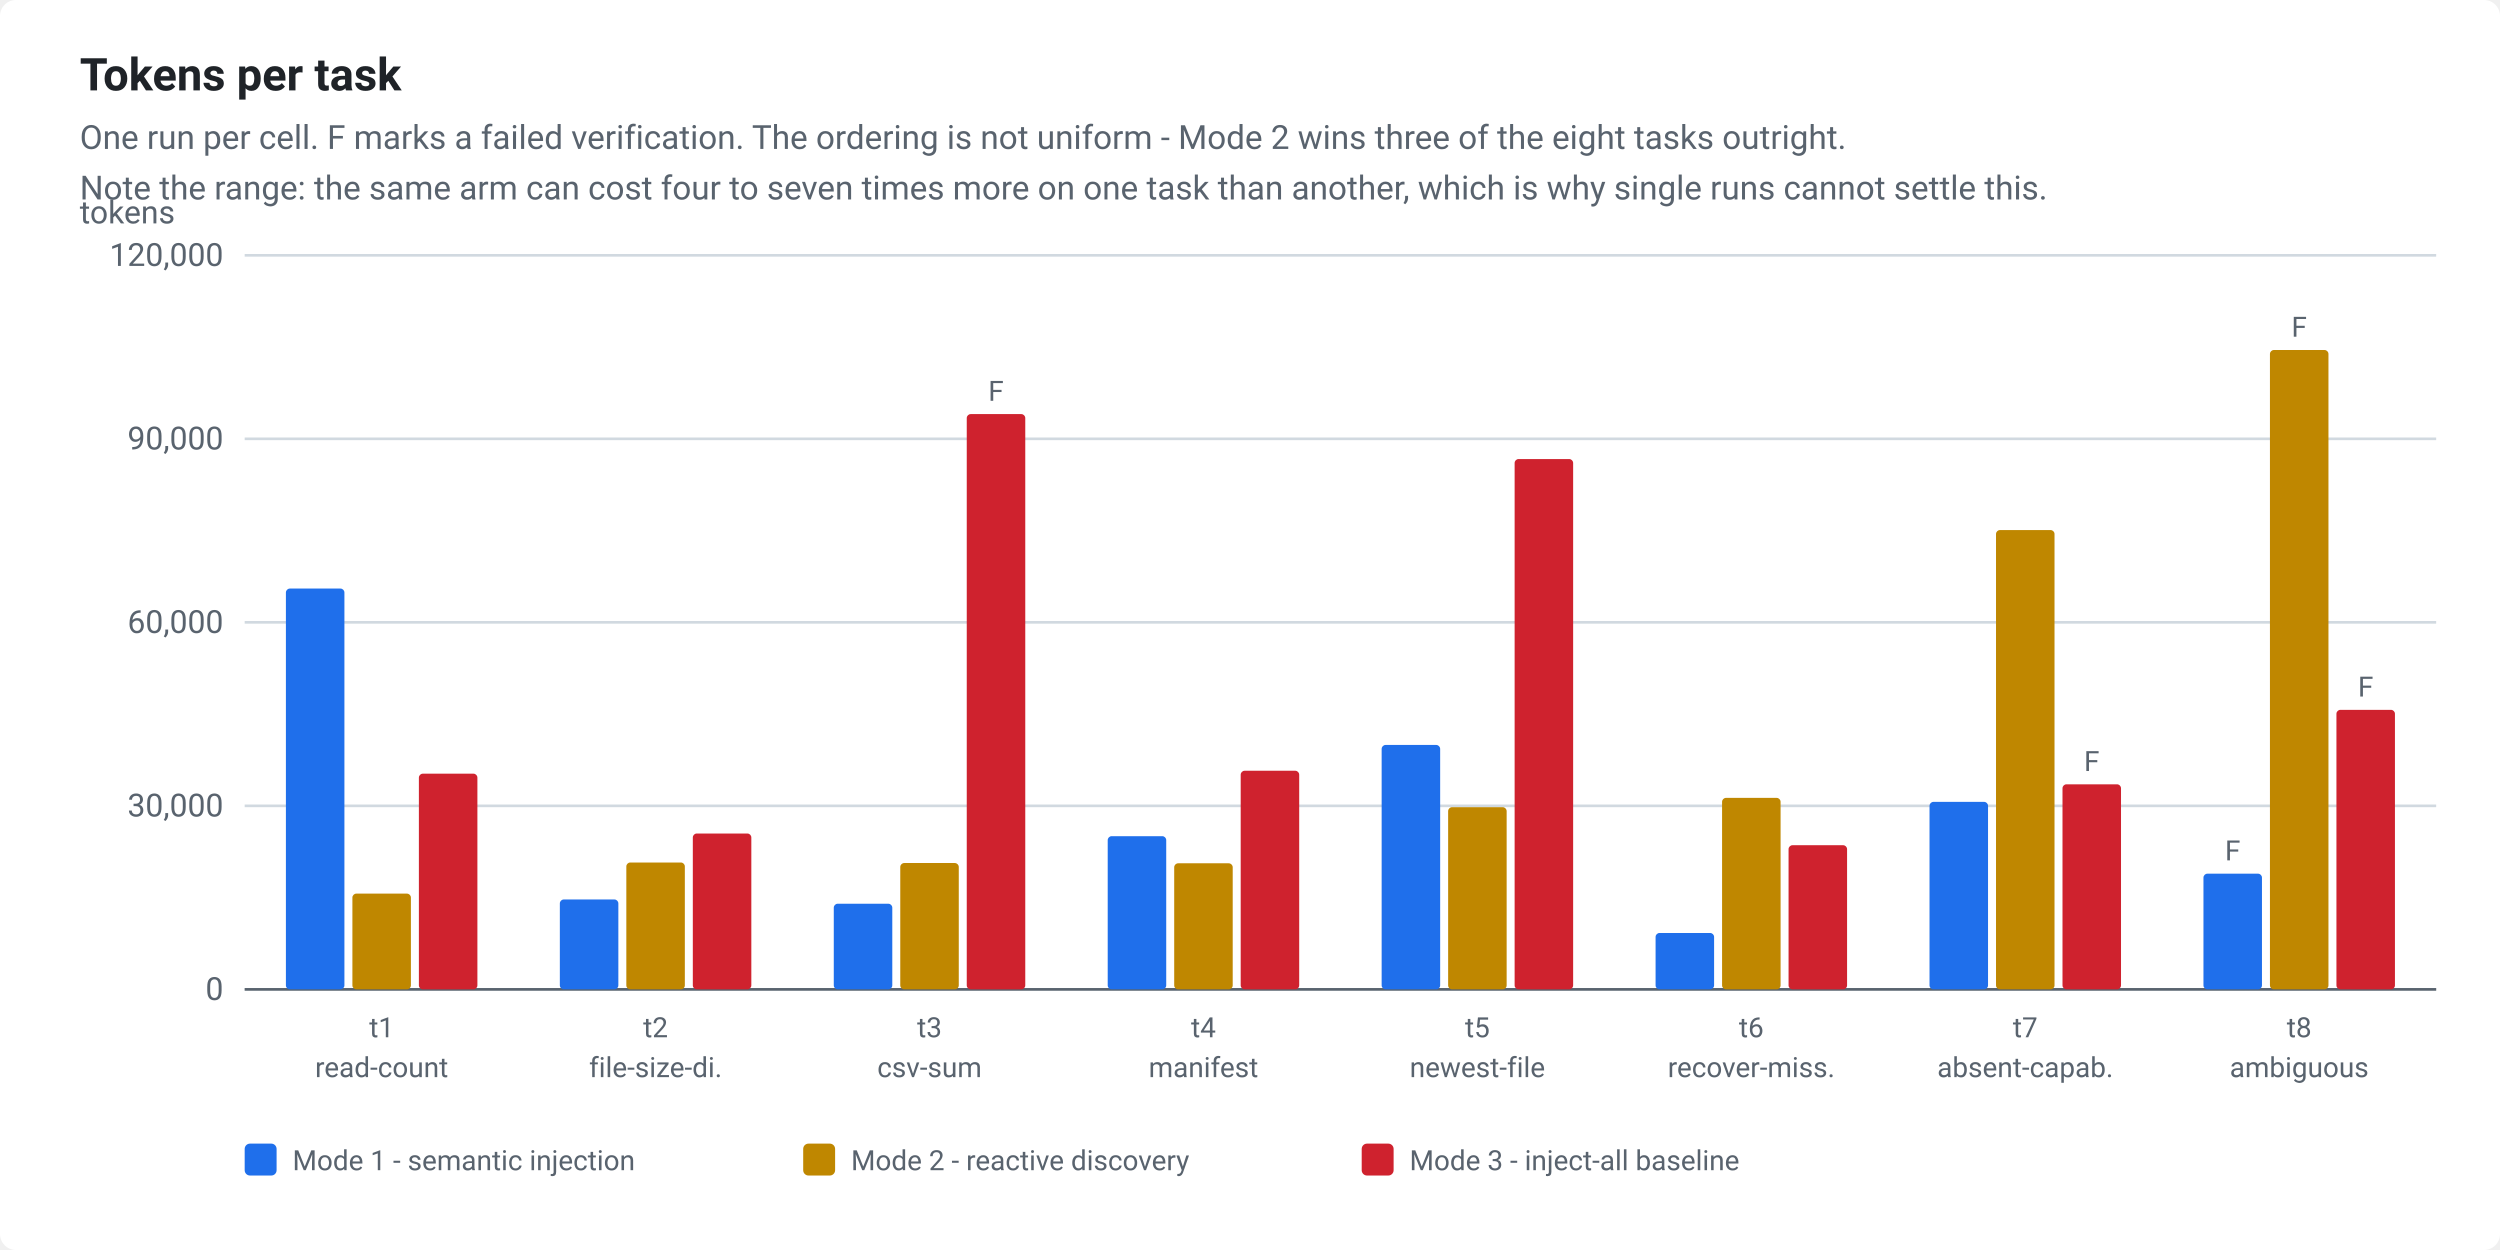
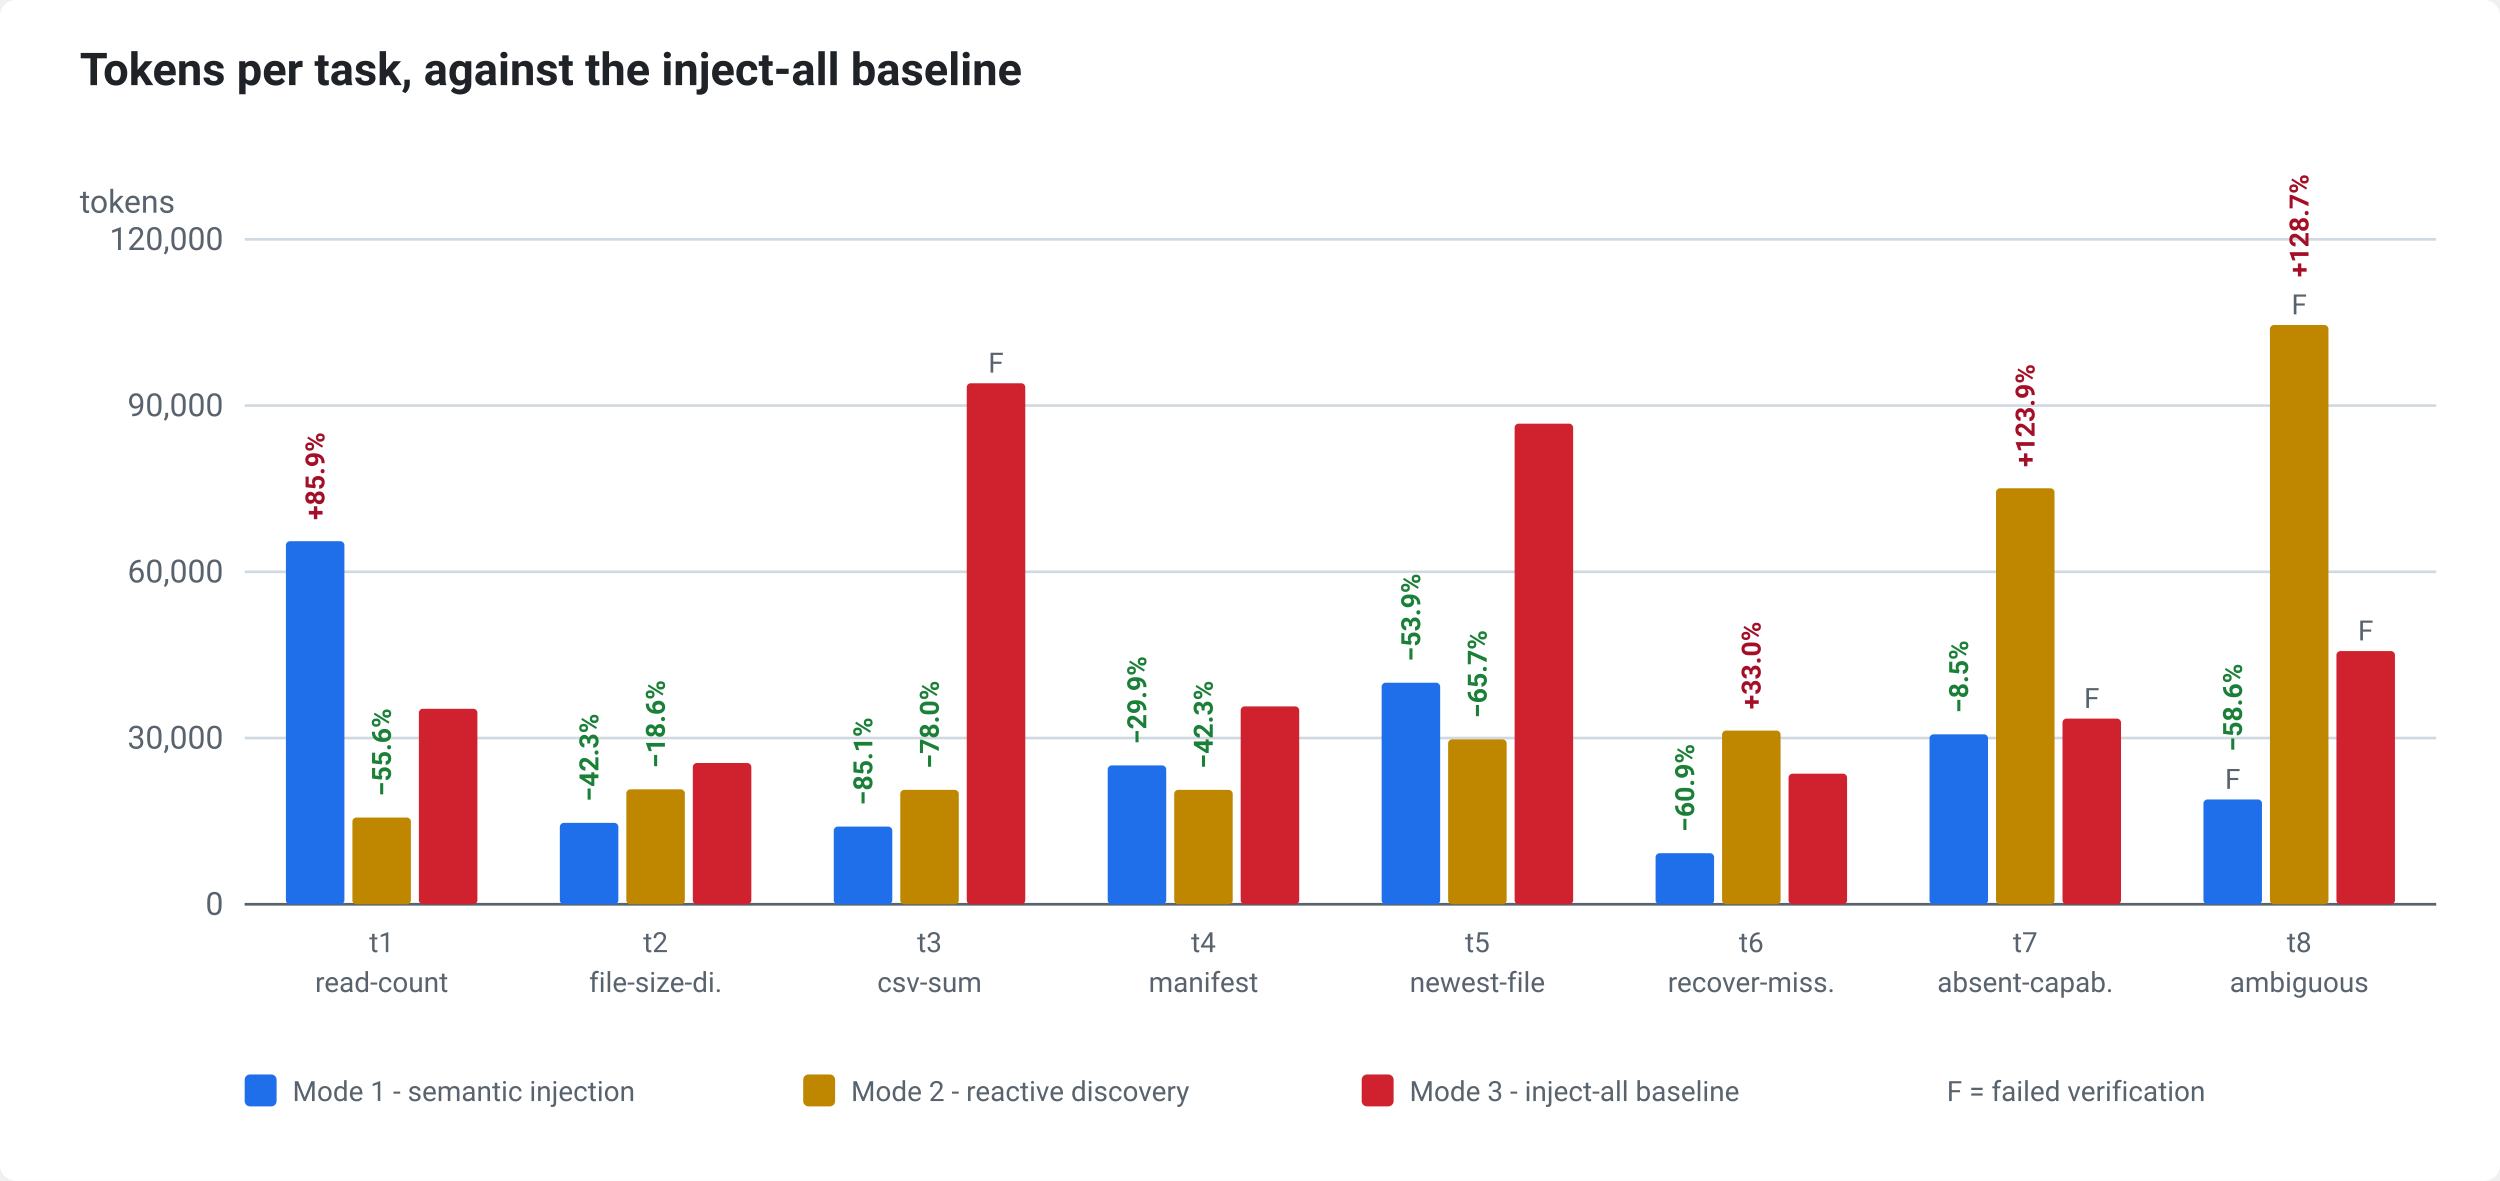
- <svg xmlns="http://www.w3.org/2000/svg" viewBox="0 0 940 470" width="940" height="470" role="img">
+ <svg xmlns="http://www.w3.org/2000/svg" viewBox="0 0 940 444" width="940" height="444" role="img">
  <style>.bg { fill: #ffffff; }
.title { font: 600 17px ui-sans-serif, -apple-system, Segoe UI, Roboto, Helvetica, Arial, sans-serif; fill: #1f2328; }
.sub { font: 400 12.5px ui-sans-serif, -apple-system, Segoe UI, Roboto, Helvetica, Arial, sans-serif; fill: #59636e; }
.axis { font: 400 12px ui-sans-serif, -apple-system, Segoe UI, Roboto, Helvetica, Arial, sans-serif; fill: #59636e; }
.lbl { font: 600 12.5px ui-sans-serif, -apple-system, Segoe UI, Roboto, Helvetica, Arial, sans-serif; fill: #1f2328; }
.val { font: 700 13px ui-sans-serif, -apple-system, Segoe UI, Roboto, Helvetica, Arial, sans-serif; fill: #1f2328; }
.small { font: 400 10.5px ui-sans-serif, -apple-system, Segoe UI, Roboto, Helvetica, Arial, sans-serif; fill: #59636e; }
.grid { stroke: #d1d9e0; stroke-width: 1; }
.axisline { stroke: #59636e; stroke-width: 1; }
.m1 { fill: #1f6feb; } .m2 { fill: #bf8700; } .m3 { fill: #cf222e; }
.m1c { fill: #a5c9ff; } .m2c { fill: #e8c477; } .m3c { fill: #ffb3ba; }
.medmark { stroke: #1f2328; stroke-width: 2; stroke-dasharray: 3 2; }
+ .good { font: 700 12px ui-sans-serif, -apple-system, Segoe UI, Roboto, Helvetica, Arial, sans-serif; fill: #1a7f37; }
+ .goodsm { font: 700 10px ui-sans-serif, -apple-system, Segoe UI, Roboto, Helvetica, Arial, sans-serif; fill: #1a7f37; }
+ .bad { font: 700 12px ui-sans-serif, -apple-system, Segoe UI, Roboto, Helvetica, Arial, sans-serif; fill: #a40e26; }
+ .badsm { font: 700 10px ui-sans-serif, -apple-system, Segoe UI, Roboto, Helvetica, Arial, sans-serif; fill: #a40e26; }
+ .base { font: 400 11px ui-sans-serif, -apple-system, Segoe UI, Roboto, Helvetica, Arial, sans-serif; fill: #59636e; }
@media (prefers-color-scheme: dark) {
  .bg { fill: #0d1117; }
  .title, .lbl, .val { fill: #e6edf3; }
-   .sub, .axis, .small { fill: #9198a1; }
+   .sub, .axis, .small, .base { fill: #9198a1; }
  .grid { stroke: #2f3742; }
  .axisline { stroke: #9198a1; }
  .m1 { fill: #58a6ff; } .m2 { fill: #d29922; } .m3 { fill: #f85149; }
  .m1c { fill: #1f4e85; } .m2c { fill: #6b4c08; } .m3c { fill: #7d2622; }
  .medmark { stroke: #e6edf3; }
+   .good, .goodsm { fill: #3fb950; }
+   .bad, .badsm { fill: #ff7b72; }
}</style>
-   <rect class="bg" width="940" height="470" rx="6" />
-   <text class="title" x="30.0" y="34.0">Tokens per task</text>
-   <text class="sub" x="30.0" y="56.0">One run per cell. F marks a failed verification. The ordering is not uniform - Mode 2 wins three of the eight tasks outright.</text>
-   <text class="sub" x="30.0" y="75.0">Note the range: the same arm can cost four to seven times more on one task than another, which is why single runs cannot settle this.</text>
-   <line class="grid" x1="92.0" y1="372.0" x2="916.0" y2="372.0" />
-   <text class="axis" x="84.0" y="376.0" text-anchor="end">0</text>
-   <line class="grid" x1="92.0" y1="303.0" x2="916.0" y2="303.0" />
-   <text class="axis" x="84.0" y="307.0" text-anchor="end">30,000</text>
-   <line class="grid" x1="92.0" y1="234.0" x2="916.0" y2="234.0" />
-   <text class="axis" x="84.0" y="238.0" text-anchor="end">60,000</text>
-   <line class="grid" x1="92.0" y1="165.0" x2="916.0" y2="165.0" />
-   <text class="axis" x="84.0" y="169.0" text-anchor="end">90,000</text>
-   <line class="grid" x1="92.0" y1="96.0" x2="916.0" y2="96.0" />
-   <text class="axis" x="84.0" y="100.0" text-anchor="end">120,000</text>
-   <line class="axisline" x1="92.0" y1="372.0" x2="916.0" y2="372.0" />
-   <text class="axis" x="30.0" y="84.0">tokens</text>
-   <rect class="m1" x="107.5" y="221.3" width="22.0" height="150.7" rx="1.5" />
-   <rect class="m2" x="132.5" y="336.0" width="22.0" height="36.0" rx="1.5" />
-   <rect class="m3" x="157.5" y="290.9" width="22.0" height="81.1" rx="1.5" />
-   <text class="small" x="143.5" y="390.0" text-anchor="middle">t1</text>
-   <text class="small" x="143.5" y="405.0" text-anchor="middle">read-count</text>
-   <rect class="m1" x="210.5" y="338.2" width="22.0" height="33.8" rx="1.5" />
-   <rect class="m2" x="235.5" y="324.3" width="22.0" height="47.7" rx="1.5" />
-   <rect class="m3" x="260.5" y="313.4" width="22.0" height="58.6" rx="1.5" />
-   <text class="small" x="246.5" y="390.0" text-anchor="middle">t2</text>
-   <text class="small" x="246.5" y="405.0" text-anchor="middle">file-size-di.</text>
-   <rect class="m1" x="313.5" y="339.8" width="22.0" height="32.2" rx="1.5" />
-   <rect class="m2" x="338.5" y="324.5" width="22.0" height="47.5" rx="1.5" />
-   <rect class="m3" x="363.5" y="155.7" width="22.0" height="216.3" rx="1.5" />
-   <text class="small" x="374.5" y="150.7" text-anchor="middle">F</text>
-   <text class="small" x="349.5" y="390.0" text-anchor="middle">t3</text>
-   <text class="small" x="349.5" y="405.0" text-anchor="middle">csv-sum</text>
-   <rect class="m1" x="416.5" y="314.4" width="22.0" height="57.6" rx="1.5" />
-   <rect class="m2" x="441.5" y="324.6" width="22.0" height="47.4" rx="1.5" />
-   <rect class="m3" x="466.5" y="289.8" width="22.0" height="82.2" rx="1.5" />
-   <text class="small" x="452.5" y="390.0" text-anchor="middle">t4</text>
-   <text class="small" x="452.5" y="405.0" text-anchor="middle">manifest</text>
-   <rect class="m1" x="519.5" y="280.1" width="22.0" height="91.9" rx="1.5" />
-   <rect class="m2" x="544.5" y="303.5" width="22.0" height="68.5" rx="1.5" />
-   <rect class="m3" x="569.5" y="172.6" width="22.0" height="199.4" rx="1.5" />
-   <text class="small" x="555.5" y="390.0" text-anchor="middle">t5</text>
-   <text class="small" x="555.5" y="405.0" text-anchor="middle">newest-file</text>
-   <rect class="m1" x="622.5" y="350.8" width="22.0" height="21.2" rx="1.5" />
-   <rect class="m2" x="647.5" y="300.0" width="22.0" height="72.0" rx="1.5" />
-   <rect class="m3" x="672.5" y="317.8" width="22.0" height="54.2" rx="1.5" />
-   <text class="small" x="658.5" y="390.0" text-anchor="middle">t6</text>
-   <text class="small" x="658.5" y="405.0" text-anchor="middle">recover-miss.</text>
-   <rect class="m1" x="725.5" y="301.5" width="22.0" height="70.5" rx="1.5" />
-   <rect class="m2" x="750.5" y="199.3" width="22.0" height="172.7" rx="1.5" />
-   <rect class="m3" x="775.5" y="294.9" width="22.0" height="77.1" rx="1.5" />
-   <text class="small" x="786.5" y="289.9" text-anchor="middle">F</text>
-   <text class="small" x="761.5" y="390.0" text-anchor="middle">t7</text>
-   <text class="small" x="761.5" y="405.0" text-anchor="middle">absent-capab.</text>
-   <rect class="m1" x="828.5" y="328.5" width="22.0" height="43.5" rx="1.5" />
-   <text class="small" x="839.5" y="323.5" text-anchor="middle">F</text>
-   <rect class="m2" x="853.5" y="131.6" width="22.0" height="240.4" rx="1.5" />
-   <text class="small" x="864.5" y="126.6" text-anchor="middle">F</text>
-   <rect class="m3" x="878.5" y="266.9" width="22.0" height="105.1" rx="1.5" />
-   <text class="small" x="889.5" y="261.9" text-anchor="middle">F</text>
-   <text class="small" x="864.5" y="390.0" text-anchor="middle">t8</text>
-   <text class="small" x="864.5" y="405.0" text-anchor="middle">ambiguous</text>
-   <rect class="m1" x="92.0" y="430.0" width="12.0" height="12.0" rx="2" />
-   <text class="small" x="110.0" y="440.0">Mode 1 - semantic injection</text>
-   <rect class="m2" x="302.0" y="430.0" width="12.0" height="12.0" rx="2" />
-   <text class="small" x="320.0" y="440.0">Mode 2 - reactive discovery</text>
-   <rect class="m3" x="512.0" y="430.0" width="12.0" height="12.0" rx="2" />
-   <text class="small" x="530.0" y="440.0">Mode 3 - inject-all baseline</text>
+   <rect class="bg" width="940" height="444" rx="6" />
+   <text class="title" x="30.0" y="32.0">Tokens per task, against the inject-all baseline</text>
+   <line class="grid" x1="92.0" y1="340.0" x2="916.0" y2="340.0" />
+   <text class="axis" x="84.0" y="344.0" text-anchor="end">0</text>
+   <line class="grid" x1="92.0" y1="277.5" x2="916.0" y2="277.5" />
+   <text class="axis" x="84.0" y="281.5" text-anchor="end">30,000</text>
+   <line class="grid" x1="92.0" y1="215.0" x2="916.0" y2="215.0" />
+   <text class="axis" x="84.0" y="219.0" text-anchor="end">60,000</text>
+   <line class="grid" x1="92.0" y1="152.5" x2="916.0" y2="152.5" />
+   <text class="axis" x="84.0" y="156.5" text-anchor="end">90,000</text>
+   <line class="grid" x1="92.0" y1="90.0" x2="916.0" y2="90.0" />
+   <text class="axis" x="84.0" y="94.0" text-anchor="end">120,000</text>
+   <line class="axisline" x1="92.0" y1="340.0" x2="916.0" y2="340.0" />
+   <text class="axis" x="30.0" y="80.0">tokens</text>
+   <rect class="m1" x="107.5" y="203.5" width="22.0" height="136.5" rx="1.5" />
+   <text class="badsm" transform="rotate(-90 122.0 195.5)" x="122.0" y="195.5">+85.9%</text>
+   <rect class="m2" x="132.5" y="307.4" width="22.0" height="32.6" rx="1.5" />
+   <text class="goodsm" transform="rotate(-90 147.0 299.4)" x="147.0" y="299.4">−55.6%</text>
+   <rect class="m3" x="157.5" y="266.5" width="22.0" height="73.5" rx="1.5" />
+   <text class="small" x="143.5" y="358.0" text-anchor="middle">t1</text>
+   <text class="small" x="143.5" y="373.0" text-anchor="middle">read-count</text>
+   <rect class="m1" x="210.5" y="309.4" width="22.0" height="30.6" rx="1.5" />
+   <text class="goodsm" transform="rotate(-90 225.0 301.4)" x="225.0" y="301.4">−42.3%</text>
+   <rect class="m2" x="235.5" y="296.8" width="22.0" height="43.2" rx="1.5" />
+   <text class="goodsm" transform="rotate(-90 250.0 288.8)" x="250.0" y="288.8">−18.6%</text>
+   <rect class="m3" x="260.5" y="286.9" width="22.0" height="53.1" rx="1.5" />
+   <text class="small" x="246.5" y="358.0" text-anchor="middle">t2</text>
+   <text class="small" x="246.5" y="373.0" text-anchor="middle">file-size-di.</text>
+   <rect class="m1" x="313.5" y="310.8" width="22.0" height="29.2" rx="1.5" />
+   <text class="goodsm" transform="rotate(-90 328.0 302.8)" x="328.0" y="302.8">−85.1%</text>
+   <rect class="m2" x="338.5" y="297.0" width="22.0" height="43.0" rx="1.5" />
+   <text class="goodsm" transform="rotate(-90 353.0 289.0)" x="353.0" y="289.0">−78.0%</text>
+   <rect class="m3" x="363.5" y="144.1" width="22.0" height="195.9" rx="1.5" />
+   <text class="small" x="374.5" y="140.1" text-anchor="middle">F</text>
+   <text class="small" x="349.5" y="358.0" text-anchor="middle">t3</text>
+   <text class="small" x="349.5" y="373.0" text-anchor="middle">csv-sum</text>
+   <rect class="m1" x="416.5" y="287.8" width="22.0" height="52.2" rx="1.5" />
+   <text class="goodsm" transform="rotate(-90 431.0 279.8)" x="431.0" y="279.8">−29.9%</text>
+   <rect class="m2" x="441.5" y="297.0" width="22.0" height="43.0" rx="1.5" />
+   <text class="goodsm" transform="rotate(-90 456.0 289.0)" x="456.0" y="289.0">−42.3%</text>
+   <rect class="m3" x="466.5" y="265.6" width="22.0" height="74.4" rx="1.5" />
+   <text class="small" x="452.5" y="358.0" text-anchor="middle">t4</text>
+   <text class="small" x="452.5" y="373.0" text-anchor="middle">manifest</text>
+   <rect class="m1" x="519.5" y="256.7" width="22.0" height="83.3" rx="1.5" />
+   <text class="goodsm" transform="rotate(-90 534.0 248.7)" x="534.0" y="248.7">−53.9%</text>
+   <rect class="m2" x="544.5" y="278.0" width="22.0" height="62.0" rx="1.5" />
+   <text class="goodsm" transform="rotate(-90 559.0 270.0)" x="559.0" y="270.0">−65.7%</text>
+   <rect class="m3" x="569.5" y="159.3" width="22.0" height="180.7" rx="1.5" />
+   <text class="small" x="555.5" y="358.0" text-anchor="middle">t5</text>
+   <text class="small" x="555.5" y="373.0" text-anchor="middle">newest-file</text>
+   <rect class="m1" x="622.5" y="320.8" width="22.0" height="19.2" rx="1.5" />
+   <text class="goodsm" transform="rotate(-90 637.0 312.8)" x="637.0" y="312.8">−60.9%</text>
+   <rect class="m2" x="647.5" y="274.7" width="22.0" height="65.3" rx="1.5" />
+   <text class="badsm" transform="rotate(-90 662.0 266.7)" x="662.0" y="266.7">+33.0%</text>
+   <rect class="m3" x="672.5" y="290.9" width="22.0" height="49.1" rx="1.5" />
+   <text class="small" x="658.5" y="358.0" text-anchor="middle">t6</text>
+   <text class="small" x="658.5" y="373.0" text-anchor="middle">recover-miss.</text>
+   <rect class="m1" x="725.5" y="276.1" width="22.0" height="63.9" rx="1.5" />
+   <text class="goodsm" transform="rotate(-90 740.0 268.1)" x="740.0" y="268.1">−8.5%</text>
+   <rect class="m2" x="750.5" y="183.6" width="22.0" height="156.4" rx="1.5" />
+   <text class="badsm" transform="rotate(-90 765.0 175.6)" x="765.0" y="175.6">+123.9%</text>
+   <rect class="m3" x="775.5" y="270.2" width="22.0" height="69.8" rx="1.5" />
+   <text class="small" x="786.5" y="266.2" text-anchor="middle">F</text>
+   <text class="small" x="761.5" y="358.0" text-anchor="middle">t7</text>
+   <text class="small" x="761.5" y="373.0" text-anchor="middle">absent-capab.</text>
+   <rect class="m1" x="828.5" y="300.6" width="22.0" height="39.4" rx="1.5" />
+   <text class="small" x="839.5" y="296.6" text-anchor="middle">F</text>
+   <text class="goodsm" transform="rotate(-90 843.0 282.6)" x="843.0" y="282.6">−58.6%</text>
+   <rect class="m2" x="853.5" y="122.2" width="22.0" height="217.8" rx="1.5" />
+   <text class="small" x="864.5" y="118.2" text-anchor="middle">F</text>
+   <text class="badsm" transform="rotate(-90 868.0 104.2)" x="868.0" y="104.2">+128.7%</text>
+   <rect class="m3" x="878.5" y="244.8" width="22.0" height="95.2" rx="1.5" />
+   <text class="small" x="889.5" y="240.8" text-anchor="middle">F</text>
+   <text class="small" x="864.5" y="358.0" text-anchor="middle">t8</text>
+   <text class="small" x="864.5" y="373.0" text-anchor="middle">ambiguous</text>
+   <rect class="m1" x="92.0" y="404.0" width="12.0" height="12.0" rx="2" />
+   <text class="small" x="110.0" y="414.0">Mode 1 - semantic injection</text>
+   <rect class="m2" x="302.0" y="404.0" width="12.0" height="12.0" rx="2" />
+   <text class="small" x="320.0" y="414.0">Mode 2 - reactive discovery</text>
+   <rect class="m3" x="512.0" y="404.0" width="12.0" height="12.0" rx="2" />
+   <text class="small" x="530.0" y="414.0">Mode 3 - inject-all baseline</text>
+   <text class="small" x="732.0" y="414.0">F = failed verification</text>
</svg>
